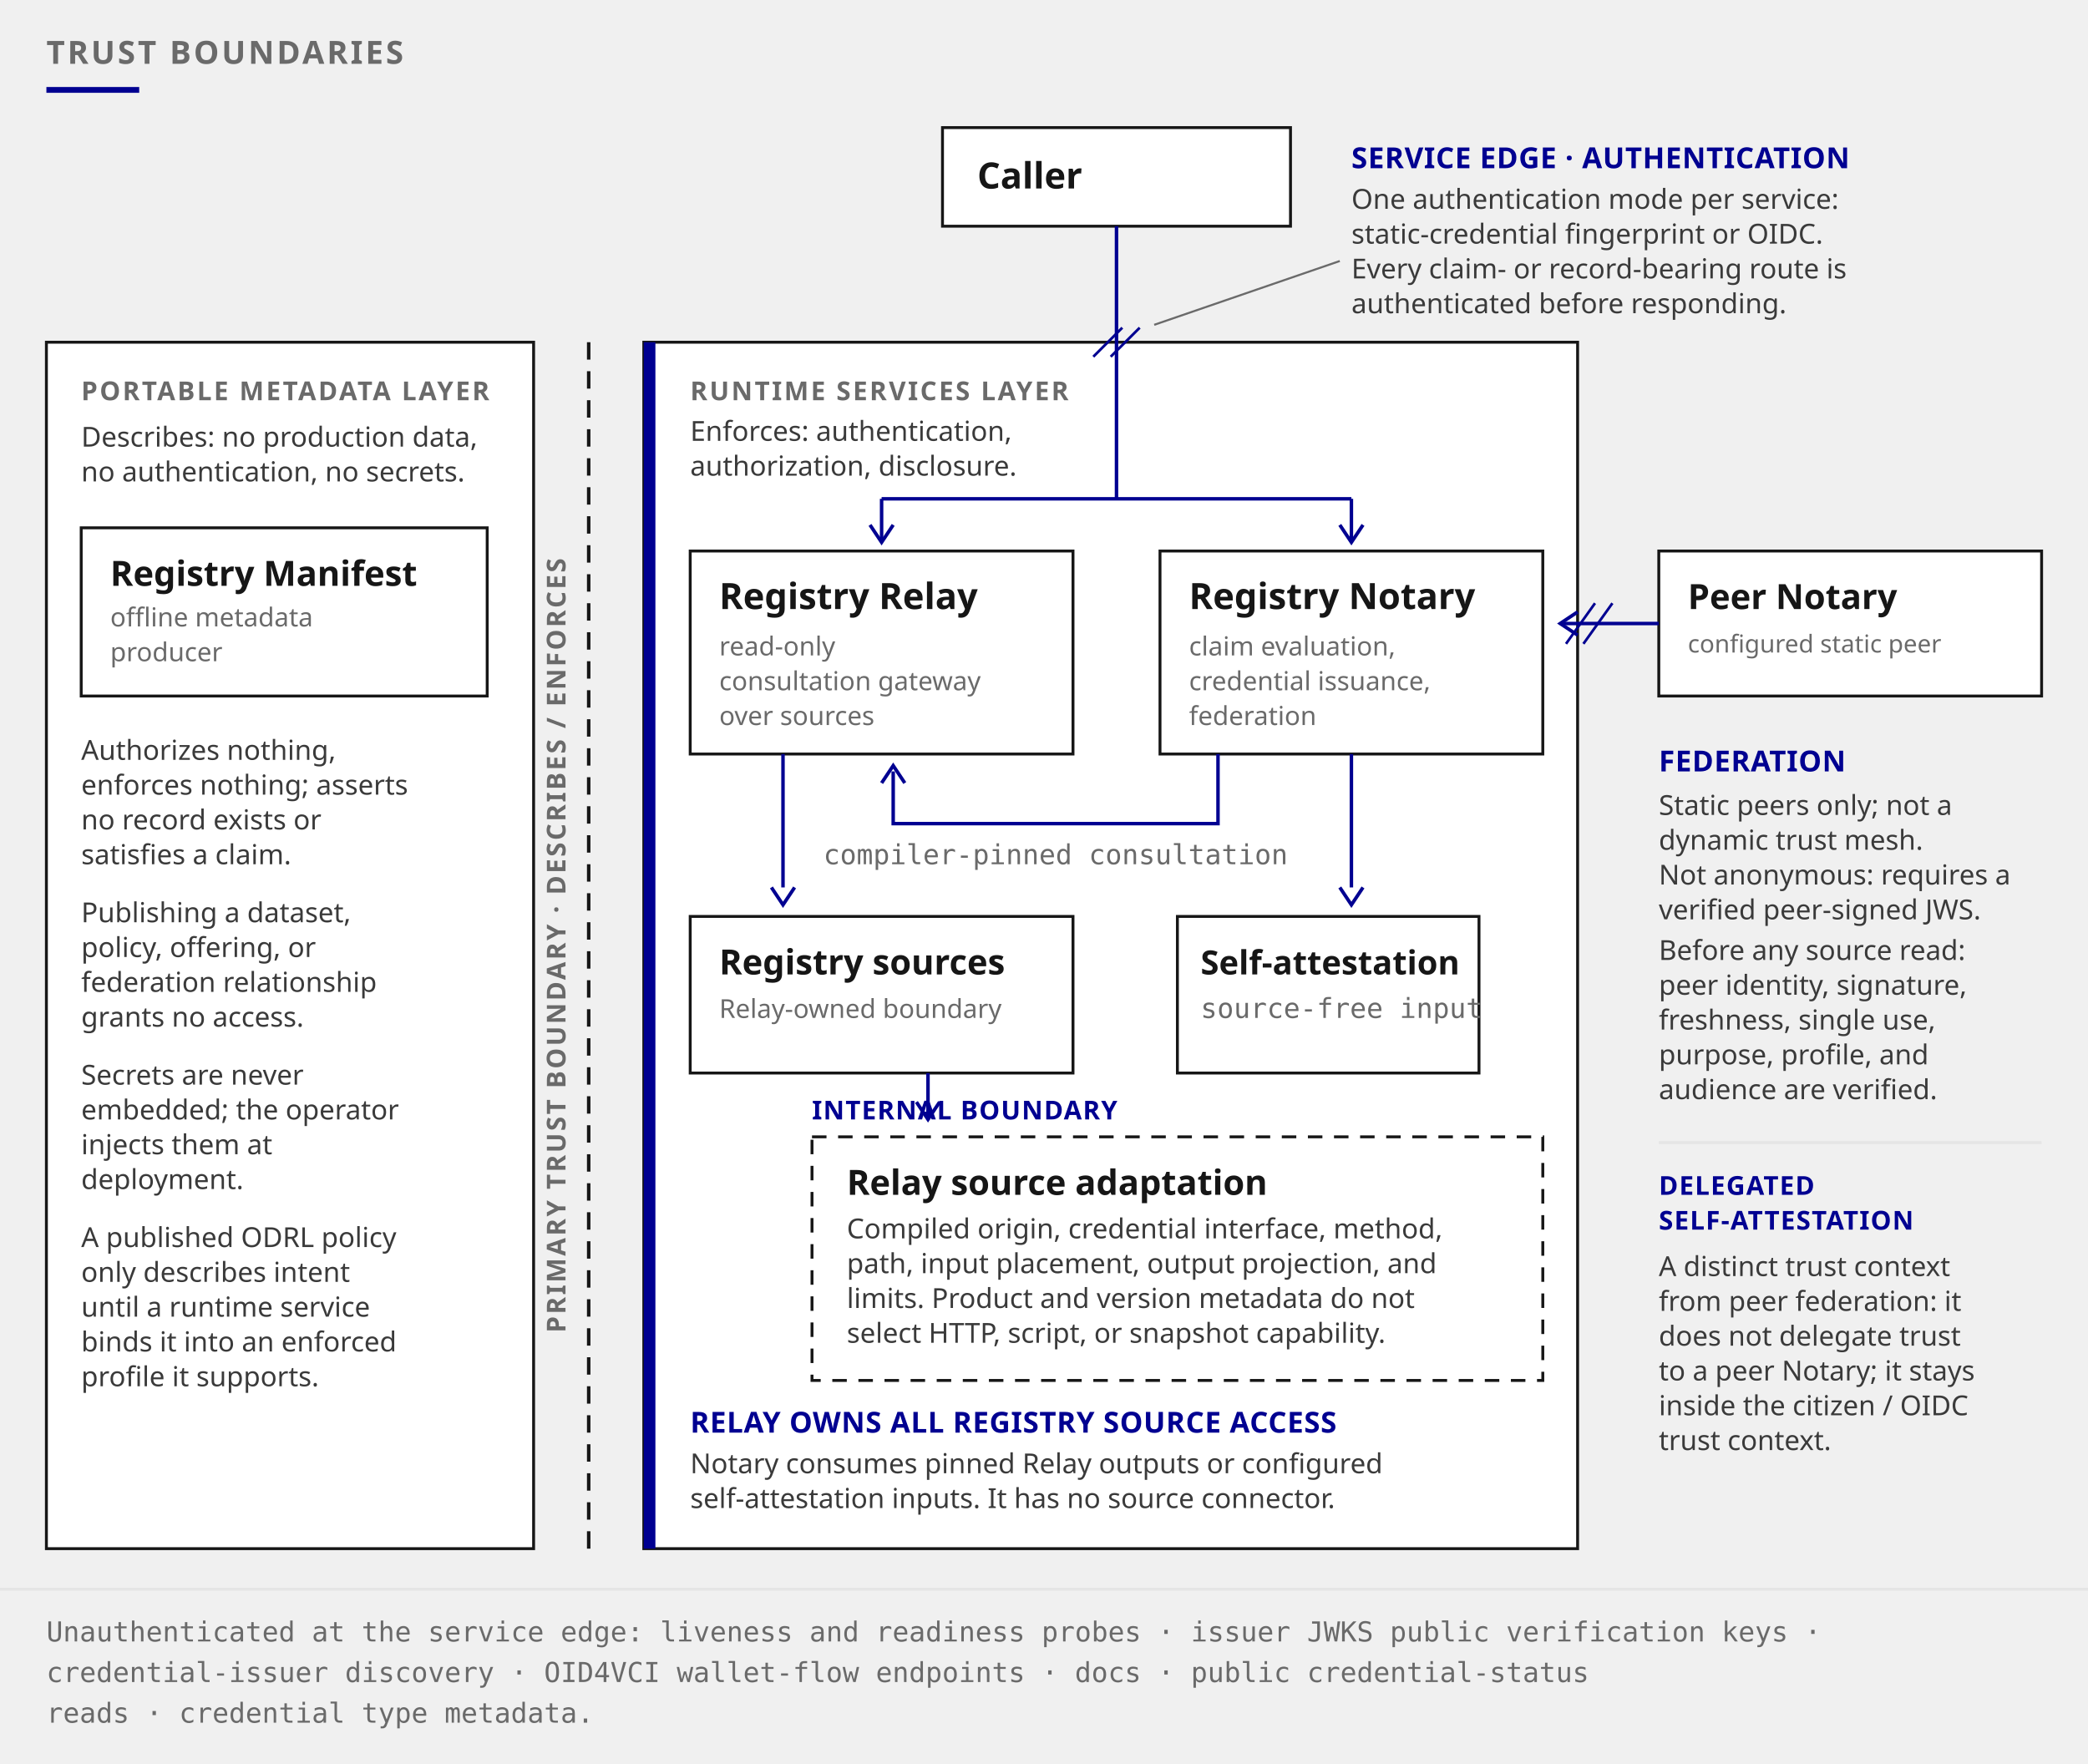
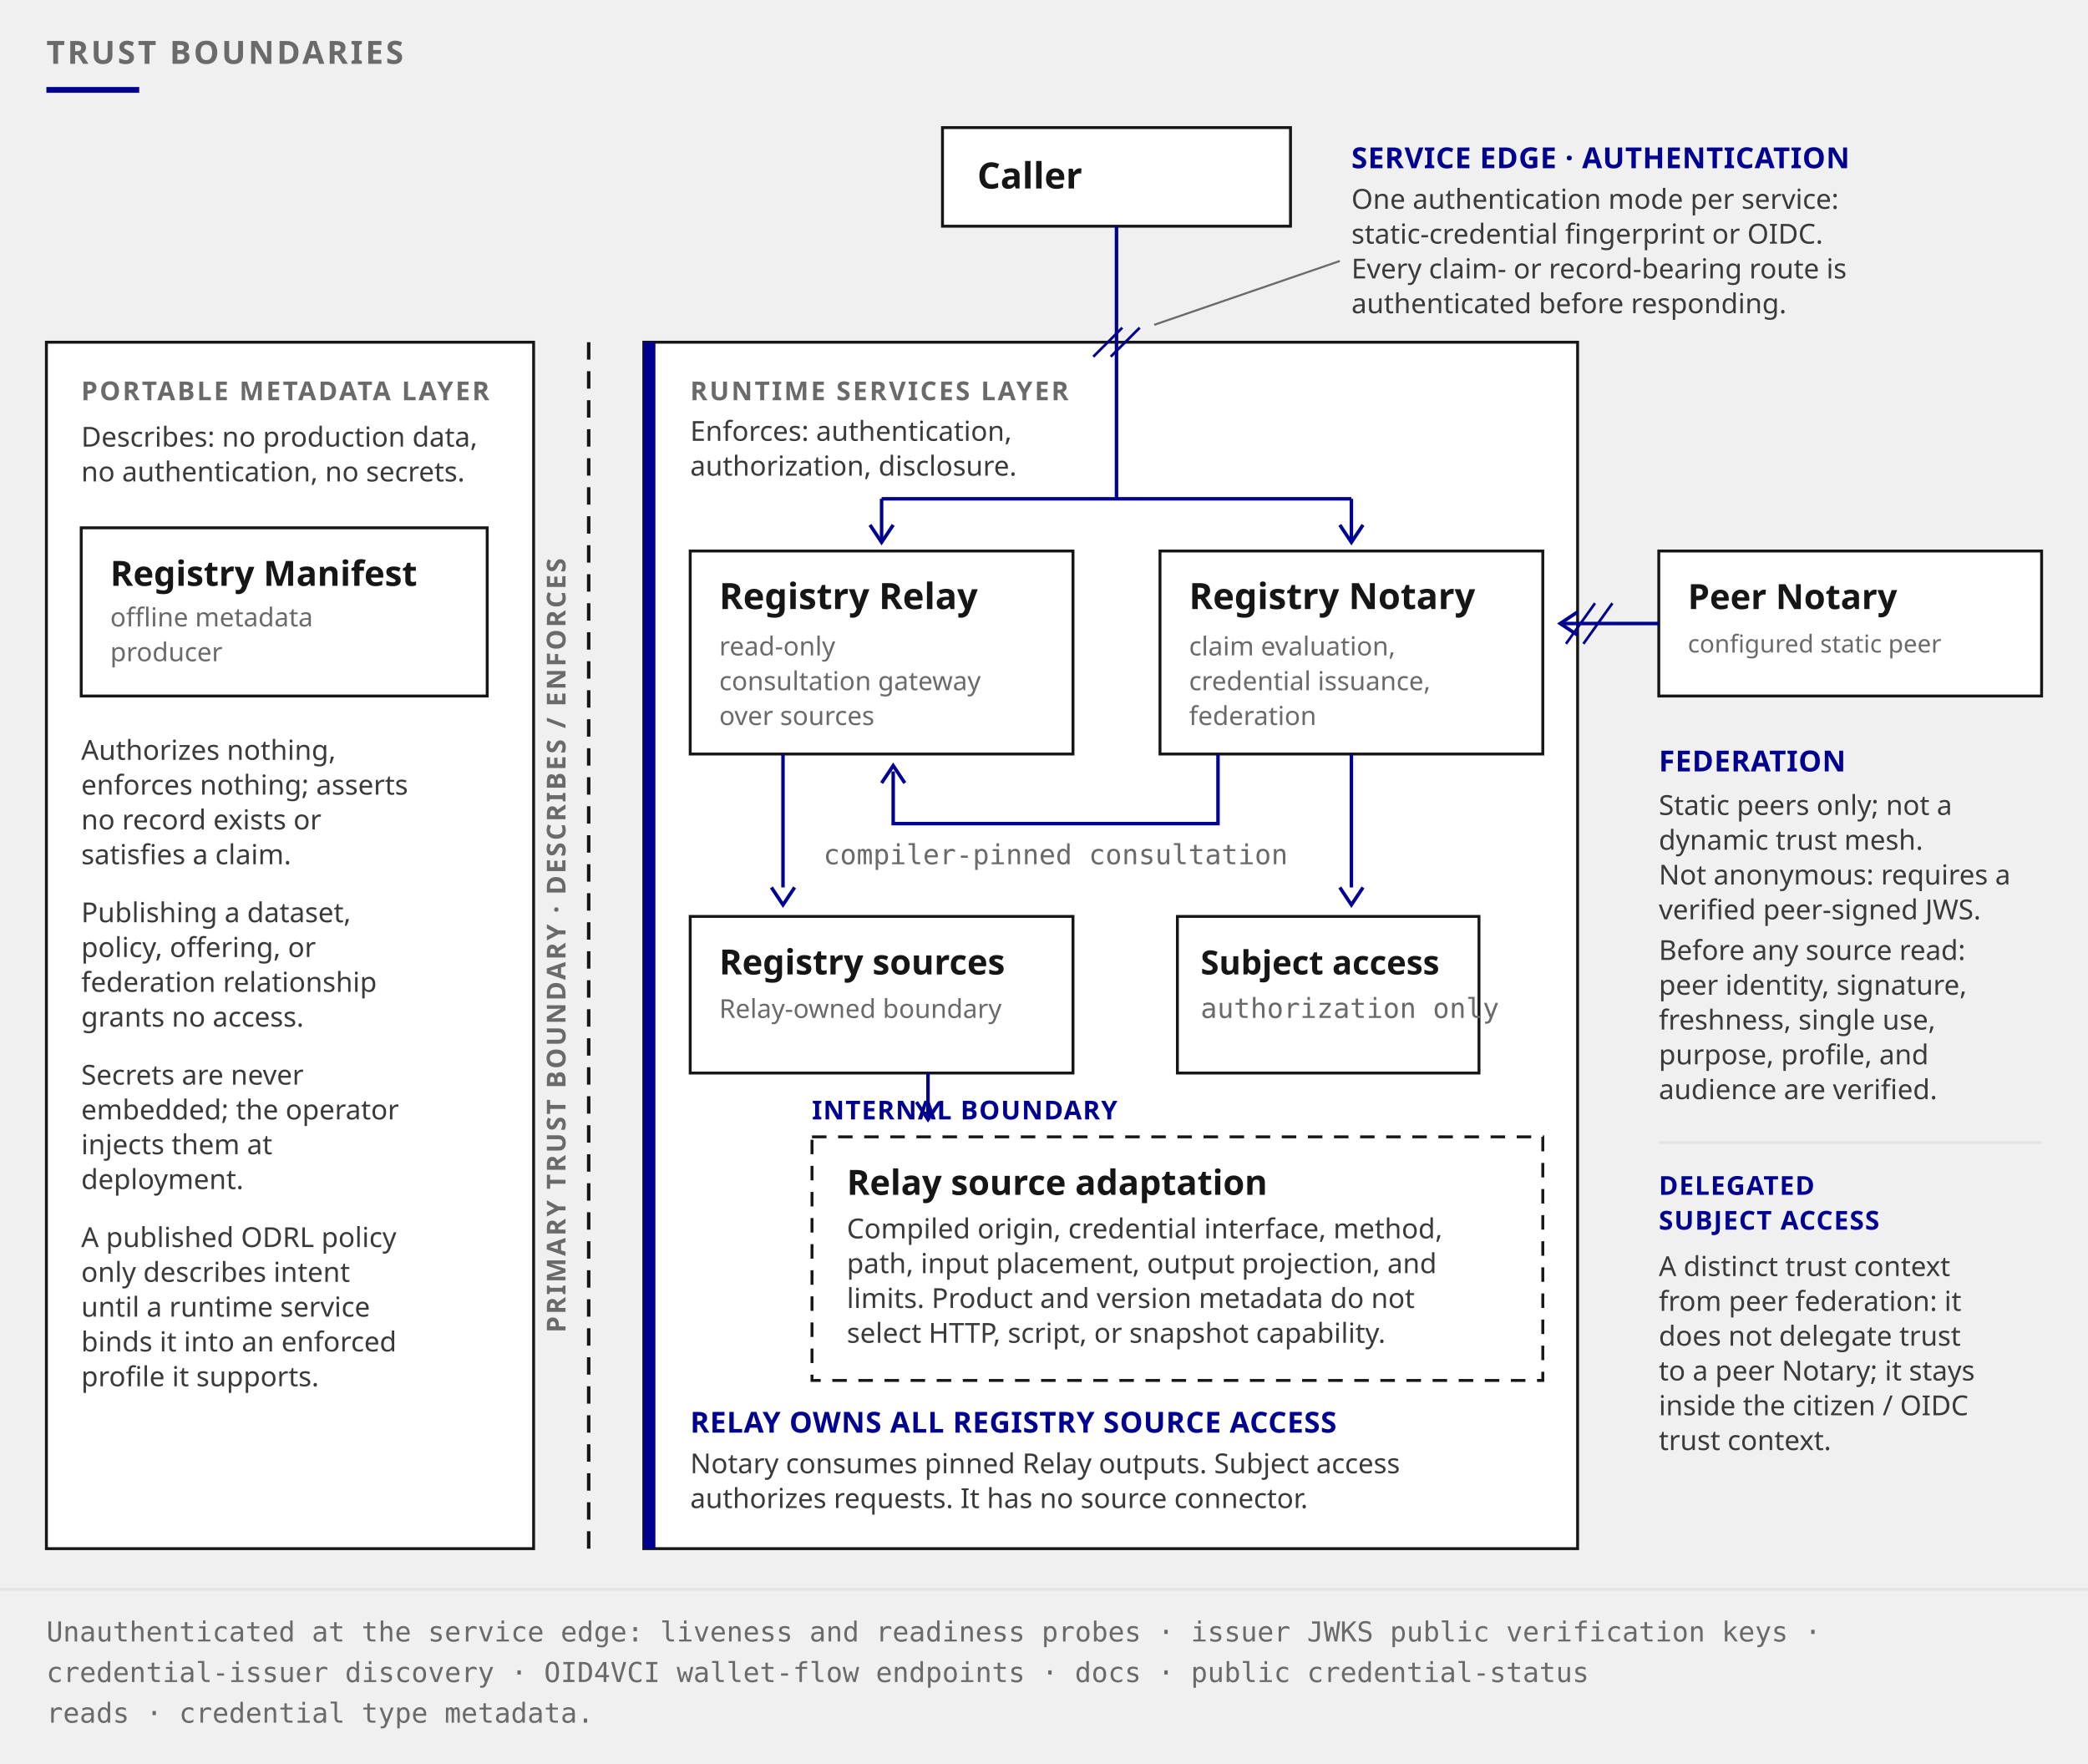
<svg xmlns="http://www.w3.org/2000/svg" viewBox="0 0 720 608" role="img" aria-labelledby="rtb-title rtb-desc" font-family="'Public Sans', system-ui, -apple-system, BlinkMacSystemFont, sans-serif" text-rendering="geometricPrecision">
  <style>
    .k    { font: 700 11px 'Public Sans', system-ui, sans-serif; fill: #6a6a6a; letter-spacing: 0.08em; }
    .pk   { font: 700 9px 'Public Sans', system-ui, sans-serif; fill: #6a6a6a; letter-spacing: 0.08em; }
    .h    { font: 700 12.5px 'Public Sans', system-ui, sans-serif; fill: #161616; }
    .hs   { font: 700 12px 'Public Sans', system-ui, sans-serif; fill: #161616; }
    .hx   { font: 700 11.5px 'Public Sans', system-ui, sans-serif; fill: #161616; }
    .b    { font: 400 9.5px 'Public Sans', system-ui, sans-serif; fill: #3a3a3a; }
    .bm   { font: 400 9px 'Public Sans', system-ui, sans-serif; fill: #6a6a6a; }
    .bxs  { font: 400 8.5px 'Public Sans', system-ui, sans-serif; fill: #6a6a6a; }
    .bl   { font: 700 10px 'Public Sans', system-ui, sans-serif; fill: #000091; letter-spacing: 0.02em; }
    .bls  { font: 700 9px 'Public Sans', system-ui, sans-serif; fill: #000091; letter-spacing: 0.04em; }
    .m    { font: 400 9.5px 'IBM Plex Mono', ui-monospace, monospace; fill: #6a6a6a; }
    .rot  { font: 700 9px 'Public Sans', system-ui, sans-serif; fill: #6a6a6a; letter-spacing: 0.08em; }
    .foot { font: 400 9.5px 'IBM Plex Mono', ui-monospace, monospace; fill: #6a6a6a; }
  </style>
  <text x="16" y="22" class="k">TRUST BOUNDARIES</text>
  <rect x="16" y="30" width="32" height="2" fill="#000091" />
  <rect x="325" y="44" width="120" height="34" fill="#ffffff" stroke="#161616" stroke-width="1" />
  <text x="337" y="65" class="h">Caller</text>
  <text x="466" y="58" class="bl">SERVICE EDGE · AUTHENTICATION</text>
  <text x="466" y="72" class="b">One authentication mode per service:</text>
  <text x="466" y="84" class="b">static-credential fingerprint or OIDC.</text>
  <text x="466" y="96" class="b">Every claim- or record-bearing route is</text>
  <text x="466" y="108" class="b">authenticated before responding.</text>
  <line x1="462" y1="90" x2="398" y2="112" stroke="#6a6a6a" stroke-width="0.7" />
  <rect x="16" y="118" width="168" height="416" fill="#ffffff" stroke="#161616" stroke-width="1" />
  <text x="28" y="138" class="pk">PORTABLE METADATA LAYER</text>
  <text x="28" y="154" class="b">Describes: no production data,</text>
  <text x="28" y="166" class="b">no authentication, no secrets.</text>
  <rect x="28" y="182" width="140" height="58" fill="#ffffff" stroke="#161616" stroke-width="1" />
  <text x="38" y="202" class="hs">Registry Manifest</text>
  <text x="38" y="216" class="bm">offline metadata</text>
  <text x="38" y="228" class="bm">producer</text>
  <text x="28" y="262" class="b">Authorizes nothing,</text>
  <text x="28" y="274" class="b">enforces nothing; asserts</text>
  <text x="28" y="286" class="b">no record exists or</text>
  <text x="28" y="298" class="b">satisfies a claim.</text>
  <text x="28" y="318" class="b">Publishing a dataset,</text>
  <text x="28" y="330" class="b">policy, offering, or</text>
  <text x="28" y="342" class="b">federation relationship</text>
  <text x="28" y="354" class="b">grants no access.</text>
  <text x="28" y="374" class="b">Secrets are never</text>
  <text x="28" y="386" class="b">embedded; the operator</text>
  <text x="28" y="398" class="b">injects them at</text>
  <text x="28" y="410" class="b">deployment.</text>
  <text x="28" y="430" class="b">A published ODRL policy</text>
  <text x="28" y="442" class="b">only describes intent</text>
  <text x="28" y="454" class="b">until a runtime service</text>
  <text x="28" y="466" class="b">binds it into an enforced</text>
  <text x="28" y="478" class="b">profile it supports.</text>
  <line x1="203" y1="118" x2="203" y2="534" stroke="#161616" stroke-width="1.2" stroke-dasharray="6 4" />
  <text class="rot" transform="rotate(-90 195 326)" x="195" y="326" text-anchor="middle">PRIMARY TRUST BOUNDARY · DESCRIBES / ENFORCES</text>
  <rect x="222" y="118" width="322" height="416" fill="#ffffff" stroke="#161616" stroke-width="1" />
  <rect x="222" y="118" width="4" height="416" fill="#000091" />
  <text x="238" y="138" class="pk">RUNTIME SERVICES LAYER</text>
  <text x="238" y="152" class="b">Enforces: authentication,</text>
  <text x="238" y="164" class="b">authorization, disclosure.</text>
  <rect x="238" y="190" width="132" height="70" fill="#ffffff" stroke="#161616" stroke-width="1" />
  <text x="248" y="210" class="h">Registry Relay</text>
  <text x="248" y="226" class="bm">read-only</text>
  <text x="248" y="238" class="bm">consultation gateway</text>
  <text x="248" y="250" class="bm">over sources</text>
  <rect x="400" y="190" width="132" height="70" fill="#ffffff" stroke="#161616" stroke-width="1" />
  <text x="410" y="210" class="h">Registry Notary</text>
  <text x="410" y="226" class="bm">claim evaluation,</text>
  <text x="410" y="238" class="bm">credential issuance,</text>
  <text x="410" y="250" class="bm">federation</text>
  <g stroke="#000091" stroke-width="1.2" fill="none">
    <line x1="385" y1="78" x2="385" y2="172" />
    <line x1="304" y1="172" x2="466" y2="172" />
    <line x1="304" y1="172" x2="304" y2="186" />
    <line x1="466" y1="172" x2="466" y2="186" />
    <polyline points="300,181 304,187 308,181" />
    <polyline points="462,181 466,187 470,181" />
  </g>
  <g stroke="#000091" stroke-width="0.9">
    <line x1="377" y1="123" x2="387" y2="113" />
    <line x1="383" y1="123" x2="393" y2="113" />
  </g>
  <g stroke="#000091" stroke-width="1.2" fill="none">
    <polyline points="420,260 420,284 308,284 308,266" />
    <polyline points="304,270 308,264 312,270" />
  </g>
  <text x="364" y="298" class="m" text-anchor="middle">compiler-pinned consultation</text>
  <g stroke="#000091" stroke-width="1.2" fill="none">
    <line x1="270" y1="260" x2="270" y2="306" />
    <polyline points="266,306 270,312 274,306" />
  </g>
  <rect x="238" y="316" width="132" height="54" fill="#ffffff" stroke="#161616" stroke-width="1" />
  <text x="248" y="336" class="hs">Registry sources</text>
  <text x="248" y="351" class="bm">Relay-owned boundary</text>
  <g stroke="#000091" stroke-width="1.2" fill="none">
    <line x1="466" y1="260" x2="466" y2="306" />
    <polyline points="462,306 466,312 470,306" />
  </g>
  <rect x="406" y="316" width="104" height="54" fill="#ffffff" stroke="#161616" stroke-width="1" />
-   <text x="414" y="336" class="hx">Self-attestation</text>
-   <text x="414" y="351" class="m">source-free input</text>
+   <text x="414" y="336" class="hx">Subject access</text>
+   <text x="414" y="351" class="m">authorization only</text>
  <g stroke="#000091" stroke-width="1.2" fill="none">
    <line x1="320" y1="370" x2="320" y2="386" />
    <polyline points="316,380 320,386 324,380" />
  </g>
  <text x="280" y="386" class="bls">INTERNAL BOUNDARY</text>
  <rect x="280" y="392" width="252" height="84" fill="#ffffff" stroke="#161616" stroke-width="1" stroke-dasharray="5 4" />
  <text x="292" y="412" class="hs">Relay source adaptation</text>
  <text x="292" y="427" class="b">Compiled origin, credential interface, method,</text>
  <text x="292" y="439" class="b">path, input placement, output projection, and</text>
  <text x="292" y="451" class="b">limits. Product and version metadata do not</text>
  <text x="292" y="463" class="b">select HTTP, script, or snapshot capability.</text>
  <text x="238" y="494" class="bl">RELAY OWNS ALL REGISTRY SOURCE ACCESS</text>
-   <text x="238" y="508" class="b">Notary consumes pinned Relay outputs or configured</text>
-   <text x="238" y="520" class="b">self-attestation inputs. It has no source connector.</text>
+   <text x="238" y="508" class="b">Notary consumes pinned Relay outputs. Subject access</text>
+   <text x="238" y="520" class="b">authorizes requests. It has no source connector.</text>
  <rect x="572" y="190" width="132" height="50" fill="#ffffff" stroke="#161616" stroke-width="1" />
  <text x="582" y="210" class="hs">Peer Notary</text>
  <text x="582" y="225" class="bxs">configured static peer</text>
  <g stroke="#000091" stroke-width="1.2" fill="none">
    <line x1="572" y1="215" x2="538" y2="215" />
    <polyline points="544,211 538,215 544,219" />
  </g>
  <g stroke="#000091" stroke-width="0.9">
    <line x1="540" y1="222" x2="550" y2="208" />
    <line x1="546" y1="222" x2="556" y2="208" />
  </g>
  <text x="572" y="266" class="bl">FEDERATION</text>
  <text x="572" y="281" class="b">Static peers only; not a</text>
  <text x="572" y="293" class="b">dynamic trust mesh.</text>
  <text x="572" y="305" class="b">Not anonymous: requires a</text>
  <text x="572" y="317" class="b">verified peer-signed JWS.</text>
  <text x="572" y="331" class="b">Before any source read:</text>
  <text x="572" y="343" class="b">peer identity, signature,</text>
  <text x="572" y="355" class="b">freshness, single use,</text>
  <text x="572" y="367" class="b">purpose, profile, and</text>
  <text x="572" y="379" class="b">audience are verified.</text>
  <line x1="572" y1="394" x2="704" y2="394" stroke="#e5e5e5" stroke-width="1" />
  <text x="572" y="412" class="bls">DELEGATED</text>
-   <text x="572" y="424" class="bls">SELF-ATTESTATION</text>
+   <text x="572" y="424" class="bls">SUBJECT ACCESS</text>
  <text x="572" y="440" class="b">A distinct trust context</text>
  <text x="572" y="452" class="b">from peer federation: it</text>
  <text x="572" y="464" class="b">does not delegate trust</text>
  <text x="572" y="476" class="b">to a peer Notary; it stays</text>
  <text x="572" y="488" class="b">inside the citizen / OIDC</text>
  <text x="572" y="500" class="b">trust context.</text>
  <line x1="0" y1="548" x2="720" y2="548" stroke="#e5e5e5" stroke-width="1" />
  <text x="16" y="566" class="foot">Unauthenticated at the service edge: liveness and readiness probes · issuer JWKS public verification keys ·</text>
  <text x="16" y="580" class="foot">credential-issuer discovery · OID4VCI wallet-flow endpoints · docs · public credential-status</text>
  <text x="16" y="594" class="foot">reads · credential type metadata.</text>
</svg>
